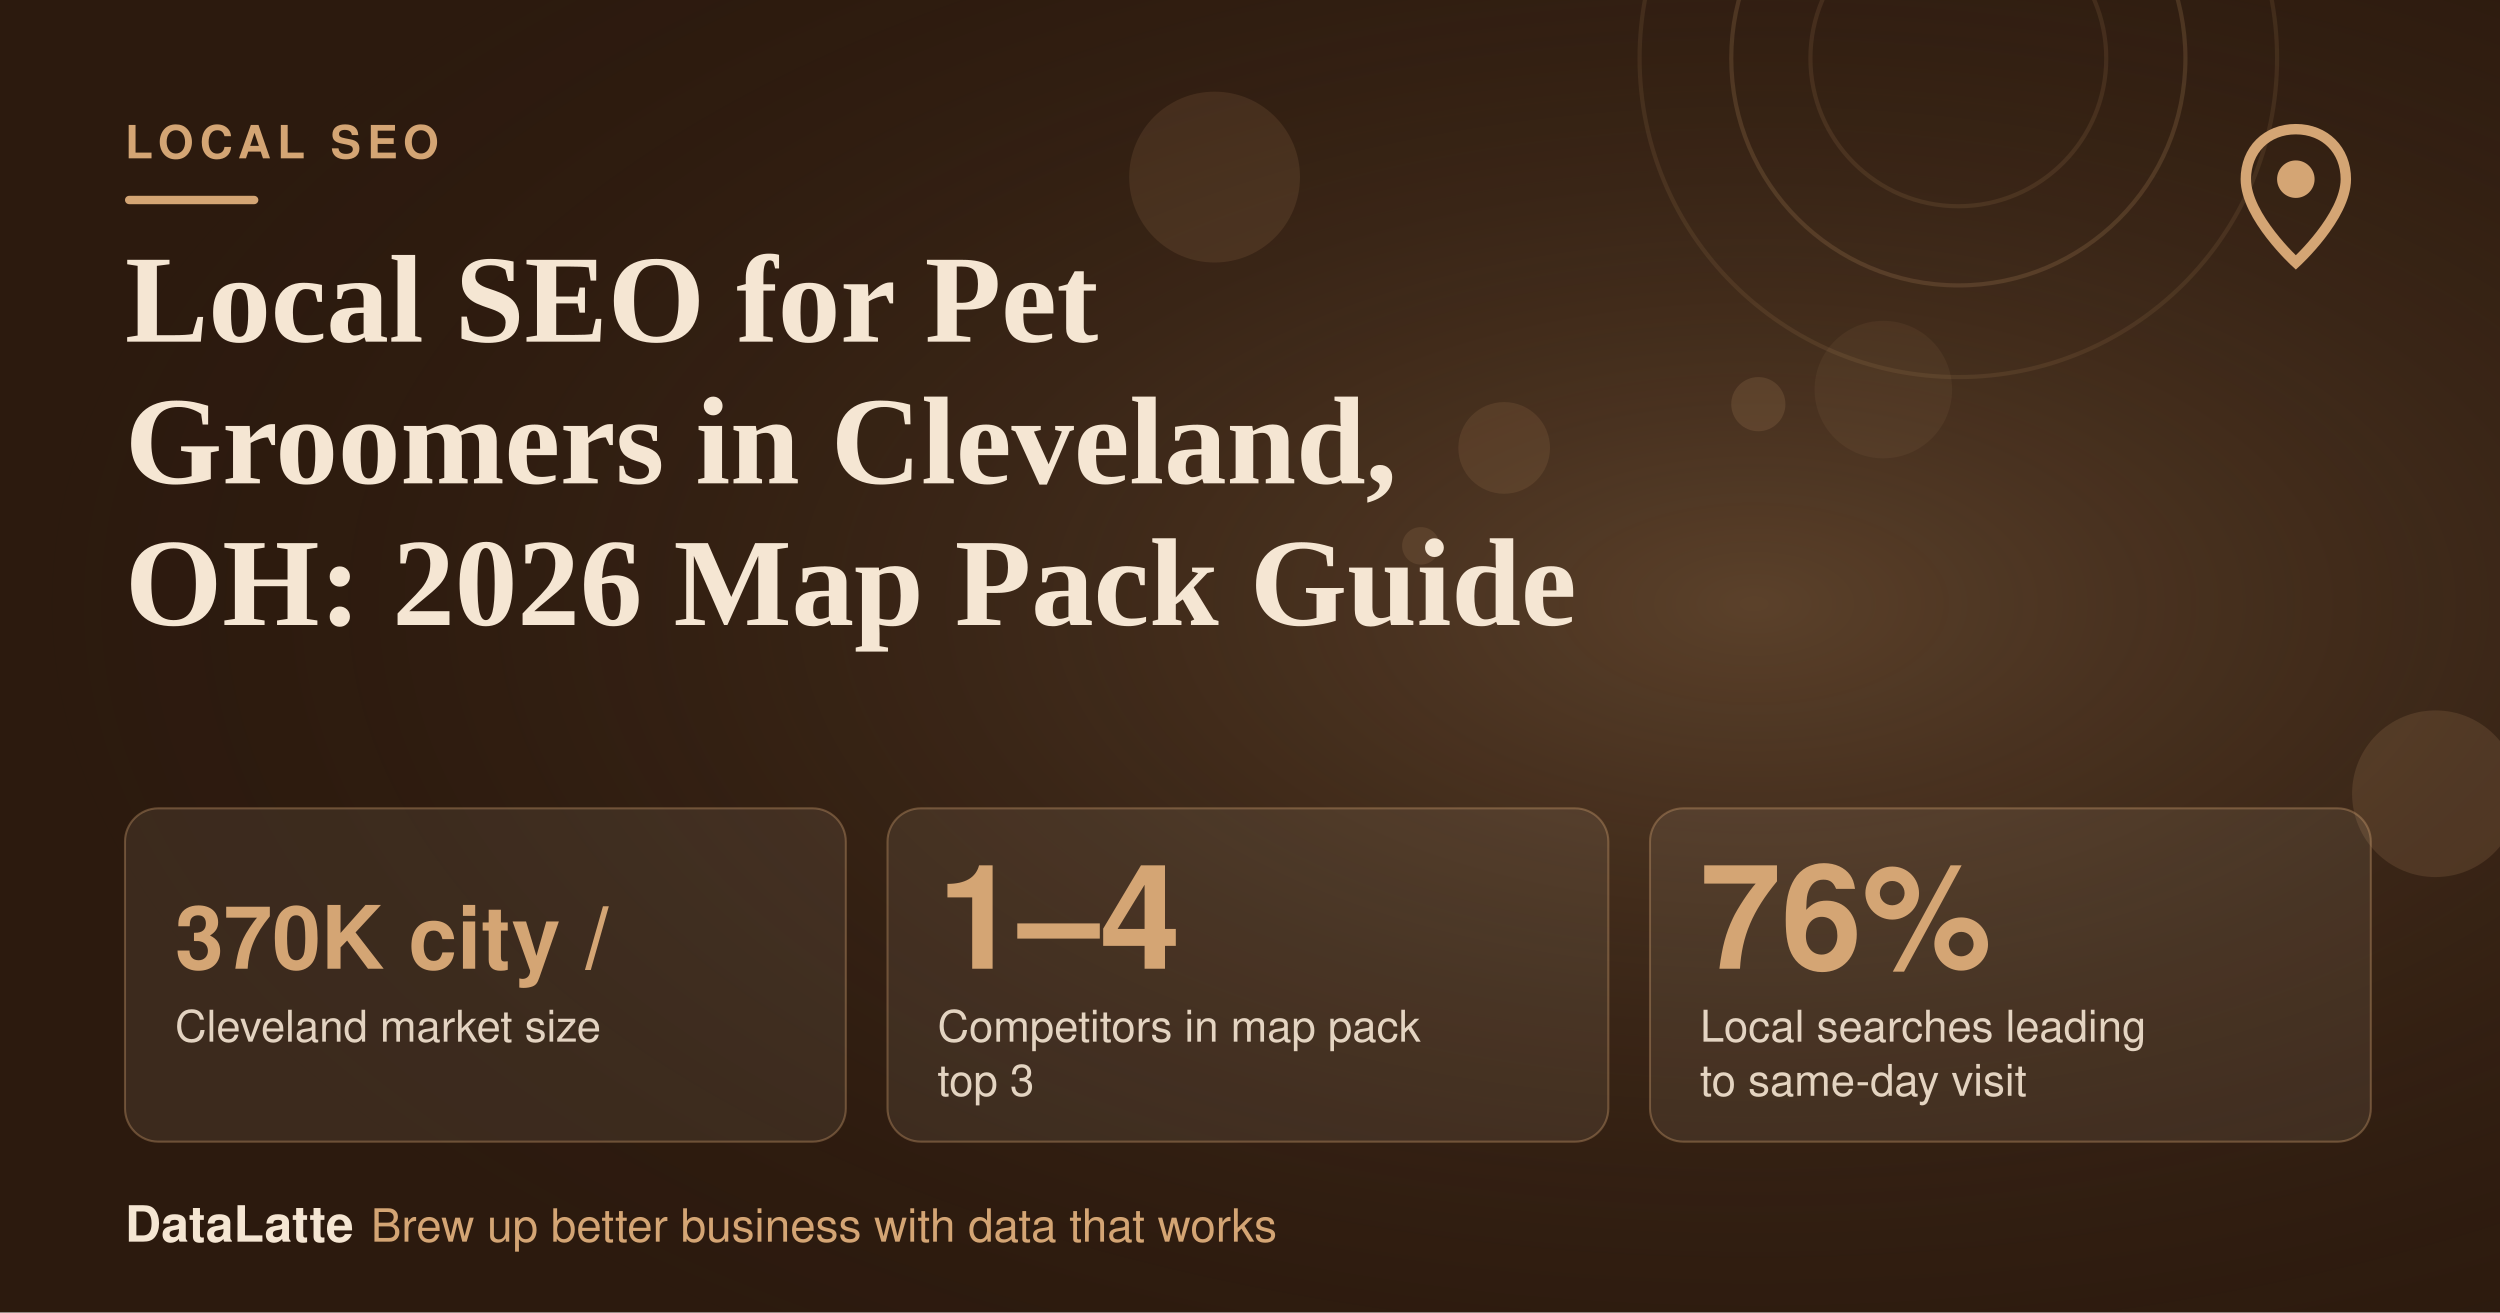
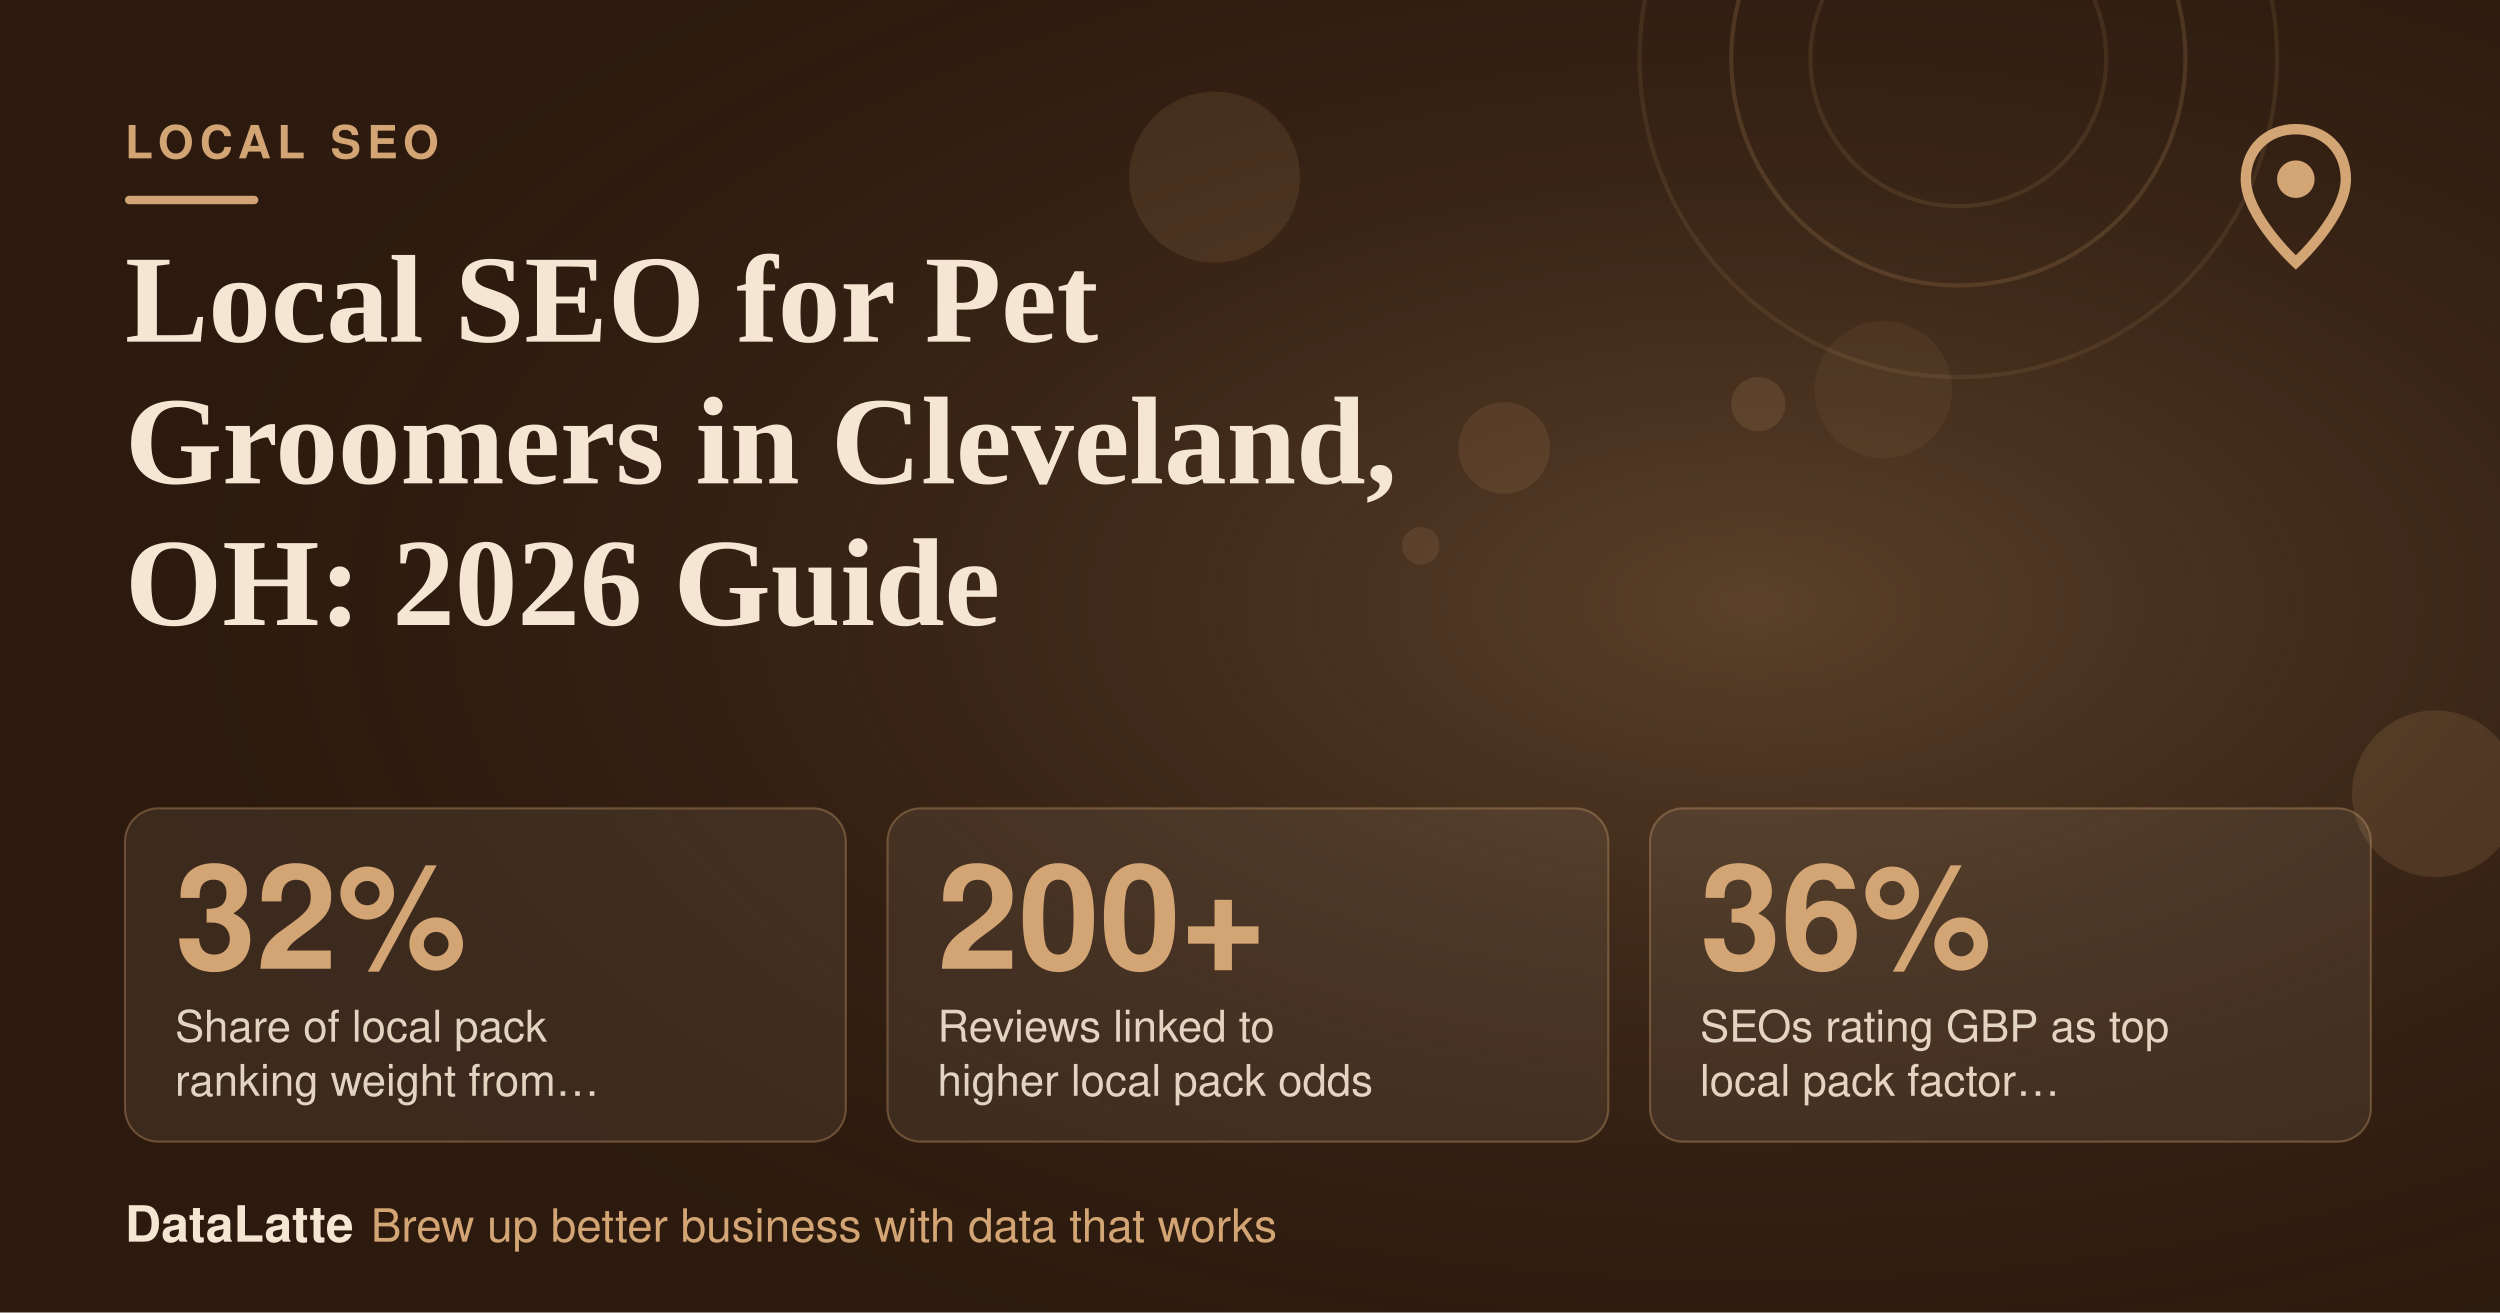
- <svg xmlns="http://www.w3.org/2000/svg" width="1200" height="630" viewBox="0 0 1200 630" role="img" aria-label="Local SEO for Pet Groomers in Cleveland, OH: 2026 Map Pack Guide">
+ <svg xmlns="http://www.w3.org/2000/svg" width="1200" height="630" viewBox="0 0 1200 630" role="img" aria-label="Local SEO for Pet Groomers in Cleveland, OH: 2026 Guide">
  <defs>
    <radialGradient id="g" cx="70%" cy="46%" r="70%">
      <stop offset="0" stop-color="#d4a574" stop-opacity="0.28" />
      <stop offset="1" stop-color="#2c1a0e" stop-opacity="0" />
    </radialGradient>
  </defs>
  <rect width="1200" height="630" fill="#2c1a0e" />
  <rect width="1200" height="630" fill="url(#g)" />
  <circle cx="844" cy="194" r="13" fill="#d4a574" fill-opacity="0.15" />
  <circle cx="722" cy="215" r="22" fill="#d4a574" fill-opacity="0.12" />
  <circle cx="682" cy="262" r="9" fill="#d4a574" fill-opacity="0.13" />
  <circle cx="904" cy="187" r="33" fill="#d4a574" fill-opacity="0.07" />
  <circle cx="1169" cy="381" r="40" fill="#d4a574" fill-opacity="0.15" />
  <circle cx="583" cy="85" r="41" fill="#d4a574" fill-opacity="0.12" />
  <circle cx="940" cy="28" r="71" fill="none" stroke="#d4a574" stroke-opacity="0.12" stroke-width="2" />
  <circle cx="940" cy="28" r="109" fill="none" stroke="#d4a574" stroke-opacity="0.17" stroke-width="2" />
  <circle cx="940" cy="28" r="153" fill="none" stroke="#d4a574" stroke-opacity="0.11" stroke-width="2" />
  <g transform="translate(1076 62) scale(1.0)">
    <path d="M26 0C12 0 2 10 2 24c0 18 24 40 24 40s24-22 24-40C50 10 40 0 26 0z" fill="none" stroke="#d4a574" stroke-width="5" />
    <circle cx="26" cy="24" r="9" fill="#d4a574" />
  </g>
  <text x="60" y="76" font-family="Helvetica, Arial, sans-serif" font-size="22" font-weight="700" fill="#d4a574" letter-spacing="3">LOCAL SEO</text>
  <rect x="60" y="94" width="64" height="4" rx="2" fill="#d4a574" />
  <text x="60" y="164" font-family="Georgia, 'Times New Roman', serif" font-size="60" font-weight="700" fill="#f5e6d3">Local SEO for Pet</text>
  <text x="60" y="232" font-family="Georgia, 'Times New Roman', serif" font-size="60" font-weight="700" fill="#f5e6d3">Groomers in Cleveland,</text>
-   <text x="60" y="300" font-family="Georgia, 'Times New Roman', serif" font-size="60" font-weight="700" fill="#f5e6d3">OH: 2026 Map Pack Guide</text>
+   <text x="60" y="300" font-family="Georgia, 'Times New Roman', serif" font-size="60" font-weight="700" fill="#f5e6d3">OH: 2026 Guide</text>
  <rect x="60" y="388" width="346" height="160" rx="16" fill="#f5e6d3" fill-opacity="0.08" stroke="#d4a574" stroke-opacity="0.35" />
-   <text x="84" y="465" font-family="Helvetica, Arial, sans-serif" font-size="42" font-weight="800" fill="#d4a574">370K city /</text>
-   <text x="84" y="500" font-family="Helvetica, Arial, sans-serif" font-size="21" fill="#f5e6d3" fill-opacity="0.9">Cleveland market size</text>
+   <text x="84" y="465" font-family="Helvetica, Arial, sans-serif" font-size="70" font-weight="800" fill="#d4a574">32%</text>
+   <text x="84" y="500" font-family="Helvetica, Arial, sans-serif" font-size="21" fill="#f5e6d3" fill-opacity="0.9">Share of local pack</text>
+   <text x="84" y="526" font-family="Helvetica, Arial, sans-serif" font-size="21" fill="#f5e6d3" fill-opacity="0.9">ranking weight from…</text>
  <rect x="426" y="388" width="346" height="160" rx="16" fill="#f5e6d3" fill-opacity="0.08" stroke="#d4a574" stroke-opacity="0.35" />
-   <text x="450" y="465" font-family="Helvetica, Arial, sans-serif" font-size="70" font-weight="800" fill="#d4a574">1–4</text>
-   <text x="450" y="500" font-family="Helvetica, Arial, sans-serif" font-size="21" fill="#f5e6d3" fill-opacity="0.9">Competitors in map pack</text>
-   <text x="450" y="526" font-family="Helvetica, Arial, sans-serif" font-size="21" fill="#f5e6d3" fill-opacity="0.9">top 3</text>
+   <text x="450" y="465" font-family="Helvetica, Arial, sans-serif" font-size="70" font-weight="800" fill="#d4a574">200+</text>
+   <text x="450" y="500" font-family="Helvetica, Arial, sans-serif" font-size="21" fill="#f5e6d3" fill-opacity="0.9">Reviews linked to</text>
+   <text x="450" y="526" font-family="Helvetica, Arial, sans-serif" font-size="21" fill="#f5e6d3" fill-opacity="0.9">higher local pack odds</text>
  <rect x="792" y="388" width="346" height="160" rx="16" fill="#f5e6d3" fill-opacity="0.08" stroke="#d4a574" stroke-opacity="0.35" />
-   <text x="816" y="465" font-family="Helvetica, Arial, sans-serif" font-size="70" font-weight="800" fill="#d4a574">76%</text>
-   <text x="816" y="500" font-family="Helvetica, Arial, sans-serif" font-size="21" fill="#f5e6d3" fill-opacity="0.9">Local searches leading</text>
-   <text x="816" y="526" font-family="Helvetica, Arial, sans-serif" font-size="21" fill="#f5e6d3" fill-opacity="0.9">to same-day visit</text>
+   <text x="816" y="465" font-family="Helvetica, Arial, sans-serif" font-size="70" font-weight="800" fill="#d4a574">36%</text>
+   <text x="816" y="500" font-family="Helvetica, Arial, sans-serif" font-size="21" fill="#f5e6d3" fill-opacity="0.9">SEOs rating GBP as top</text>
+   <text x="816" y="526" font-family="Helvetica, Arial, sans-serif" font-size="21" fill="#f5e6d3" fill-opacity="0.9">local pack factor…</text>
  <text x="60" y="596" font-family="Helvetica, Arial, sans-serif" font-size="24" font-weight="700" fill="#f5e6d3">DataLatte</text>
  <text x="178" y="596" font-family="Helvetica, Arial, sans-serif" font-size="22" fill="#d4a574">Brew up better business with data that works</text>
</svg>
